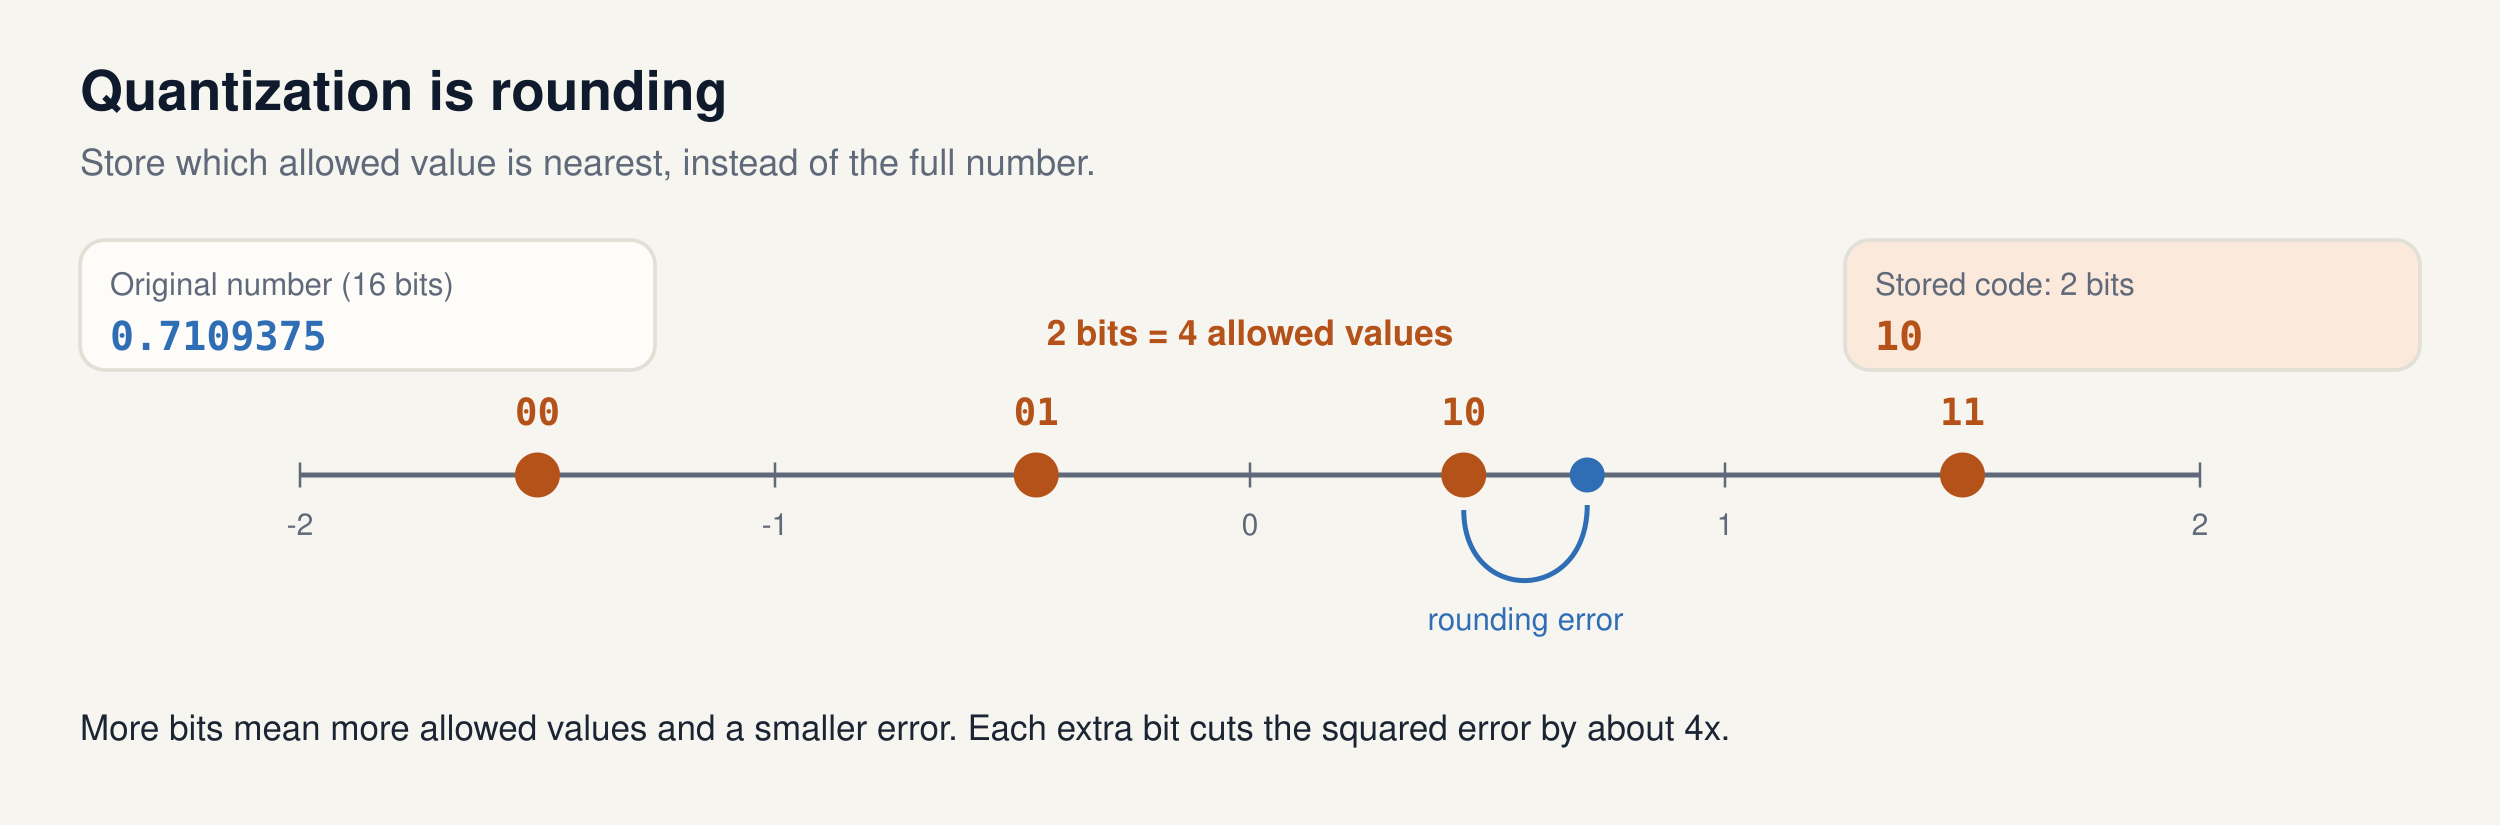
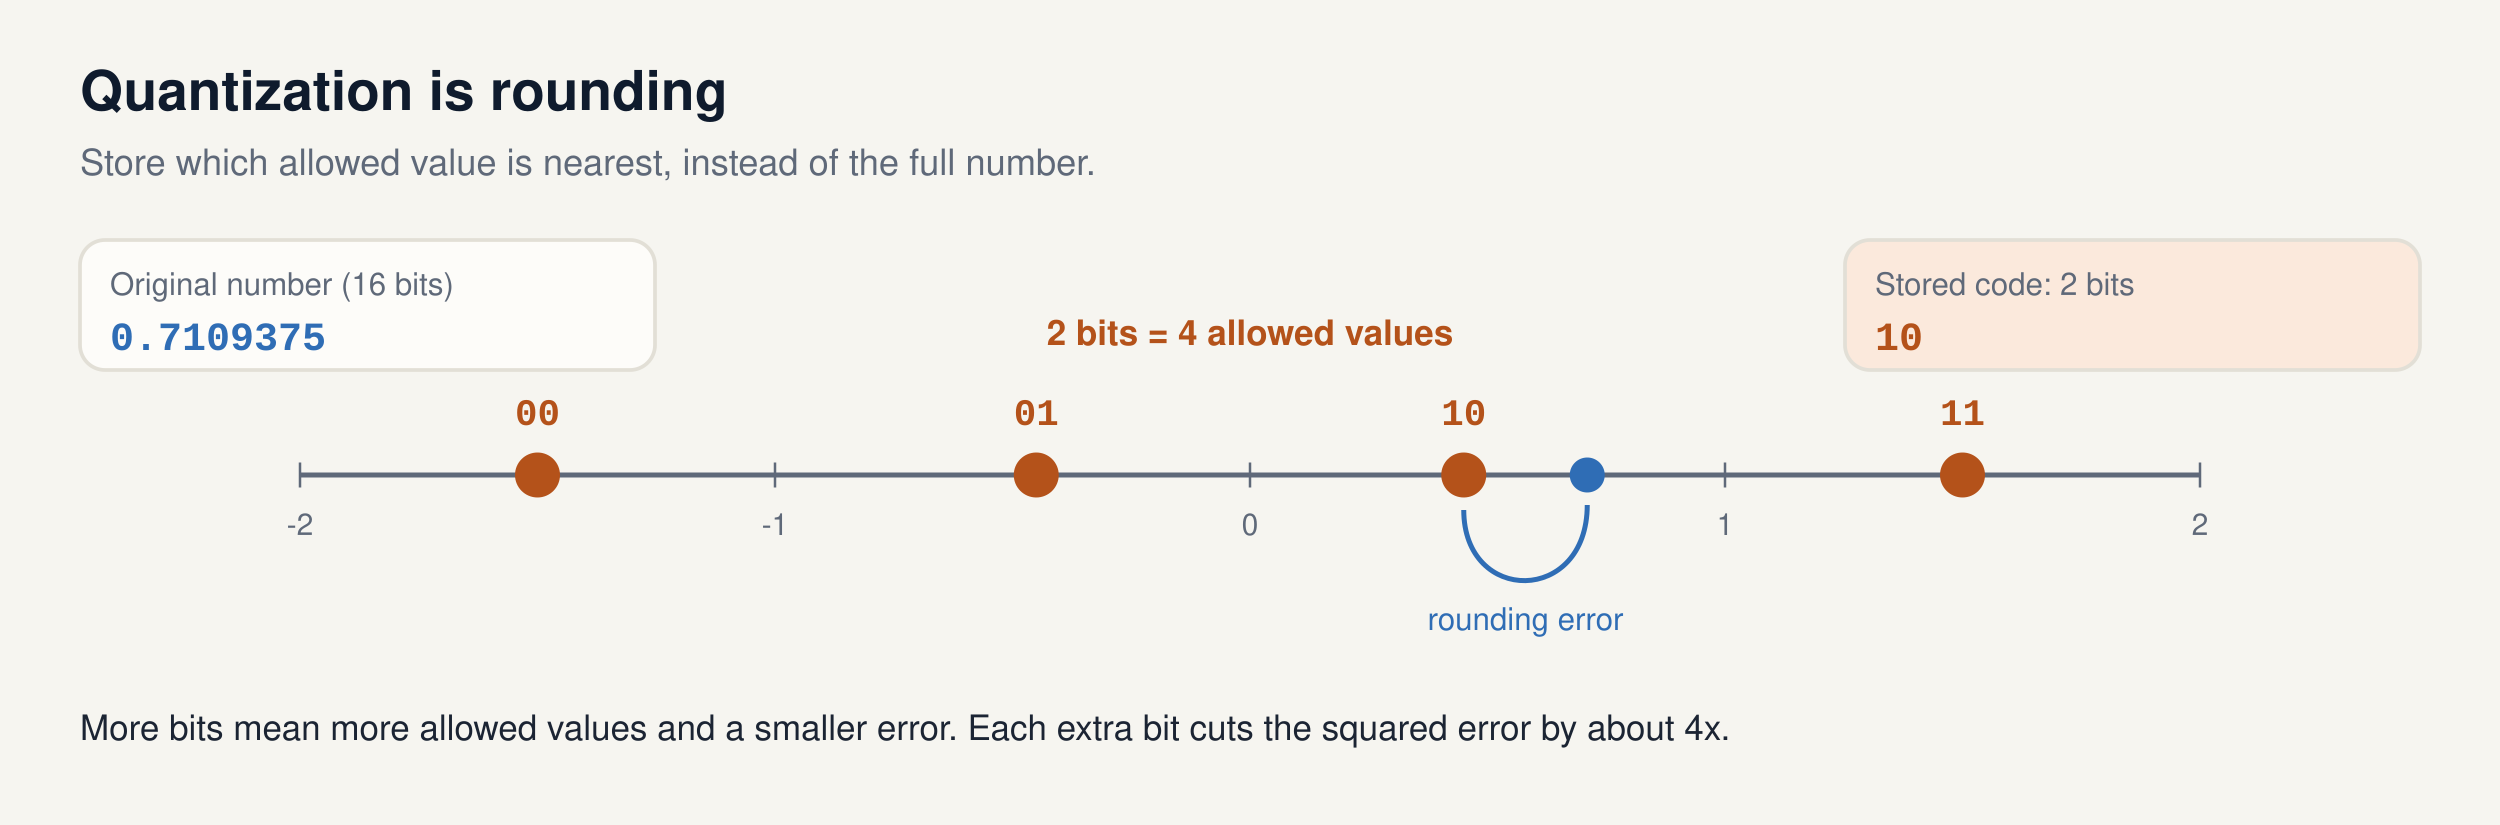
<svg xmlns="http://www.w3.org/2000/svg" viewBox="0 0 1000 330" width="1000" height="330" role="img" aria-label="Quantization is rounding">
  <defs>
    <marker id="arr" viewBox="0 0 10 10" refX="8" refY="5" markerWidth="7" markerHeight="7" orient="auto-start-reverse">
      <path d="M0,0 L10,5 L0,10 z" fill="context-stroke" />
    </marker>
  </defs>
  <rect x="0.0" y="0.0" width="1000.0" height="330.0" rx="0" fill="#F6F5F0" />
  <text x="32.0" y="44.0" font-family="IBM Plex Sans, Segoe UI, Helvetica, Arial, sans-serif" font-size="22" font-weight="600" fill="#0F1B2D" text-anchor="start">Quantization is rounding</text>
  <text x="32.0" y="70.0" font-family="IBM Plex Sans, Segoe UI, Helvetica, Arial, sans-serif" font-size="14.5" font-weight="400" fill="#5F6979" text-anchor="start">Store which allowed value is nearest, instead of the full number.</text>
  <line x1="120.0" y1="190.0" x2="880.0" y2="190.0" stroke="#5F6979" stroke-width="2" />
  <line x1="120.0" y1="185.0" x2="120.0" y2="195.0" stroke="#5F6979" stroke-width="1" />
  <text x="120.0" y="214.0" font-family="IBM Plex Sans, Segoe UI, Helvetica, Arial, sans-serif" font-size="12" font-weight="400" fill="#5F6979" text-anchor="middle">-2</text>
  <line x1="310.0" y1="185.0" x2="310.0" y2="195.0" stroke="#5F6979" stroke-width="1" />
  <text x="310.0" y="214.0" font-family="IBM Plex Sans, Segoe UI, Helvetica, Arial, sans-serif" font-size="12" font-weight="400" fill="#5F6979" text-anchor="middle">-1</text>
  <line x1="500.0" y1="185.0" x2="500.0" y2="195.0" stroke="#5F6979" stroke-width="1" />
  <text x="500.0" y="214.0" font-family="IBM Plex Sans, Segoe UI, Helvetica, Arial, sans-serif" font-size="12" font-weight="400" fill="#5F6979" text-anchor="middle">0</text>
  <line x1="690.0" y1="185.0" x2="690.0" y2="195.0" stroke="#5F6979" stroke-width="1" />
  <text x="690.0" y="214.0" font-family="IBM Plex Sans, Segoe UI, Helvetica, Arial, sans-serif" font-size="12" font-weight="400" fill="#5F6979" text-anchor="middle">1</text>
  <line x1="880.0" y1="185.0" x2="880.0" y2="195.0" stroke="#5F6979" stroke-width="1" />
  <text x="880.0" y="214.0" font-family="IBM Plex Sans, Segoe UI, Helvetica, Arial, sans-serif" font-size="12" font-weight="400" fill="#5F6979" text-anchor="middle">2</text>
  <circle cx="215.0" cy="190.0" r="9" fill="#B4521A" />
-   <text x="215.0" y="170.0" font-family="JetBrains Mono, Consolas, Menlo, monospace" font-size="15" font-weight="700" fill="#B4521A" text-anchor="middle">00</text>
+   <text x="215.0" y="170.0" font-family="Consolas, Courier New, Menlo, monospace" font-size="15" font-weight="700" fill="#B4521A" text-anchor="middle">00</text>
  <circle cx="414.5" cy="190.0" r="9" fill="#B4521A" />
-   <text x="414.5" y="170.0" font-family="JetBrains Mono, Consolas, Menlo, monospace" font-size="15" font-weight="700" fill="#B4521A" text-anchor="middle">01</text>
+   <text x="414.5" y="170.0" font-family="Consolas, Courier New, Menlo, monospace" font-size="15" font-weight="700" fill="#B4521A" text-anchor="middle">01</text>
  <circle cx="585.5" cy="190.0" r="9" fill="#B4521A" />
-   <text x="585.5" y="170.0" font-family="JetBrains Mono, Consolas, Menlo, monospace" font-size="15" font-weight="700" fill="#B4521A" text-anchor="middle">10</text>
+   <text x="585.5" y="170.0" font-family="Consolas, Courier New, Menlo, monospace" font-size="15" font-weight="700" fill="#B4521A" text-anchor="middle">10</text>
  <circle cx="785.0" cy="190.0" r="9" fill="#B4521A" />
-   <text x="785.0" y="170.0" font-family="JetBrains Mono, Consolas, Menlo, monospace" font-size="15" font-weight="700" fill="#B4521A" text-anchor="middle">11</text>
+   <text x="785.0" y="170.0" font-family="Consolas, Courier New, Menlo, monospace" font-size="15" font-weight="700" fill="#B4521A" text-anchor="middle">11</text>
  <text x="500.0" y="138.0" font-family="IBM Plex Sans, Segoe UI, Helvetica, Arial, sans-serif" font-size="14" font-weight="600" fill="#B4521A" text-anchor="middle">2 bits = 4 allowed values</text>
  <circle cx="634.9" cy="190.0" r="7" fill="#2F6DB5" />
  <path d="M634.9,202 C634.9,242 585.5,242 585.5,204" stroke="#2F6DB5" fill="none" stroke-width="2" />
  <text x="610.2" y="252.0" font-family="IBM Plex Sans, Segoe UI, Helvetica, Arial, sans-serif" font-size="12.5" font-weight="400" fill="#2F6DB5" text-anchor="middle">rounding error</text>
  <rect x="32.0" y="96.0" width="230.0" height="52.0" rx="10" fill="#FDFCF9" stroke="#E2DFD6" stroke-width="1.5" />
  <text x="44.0" y="118.0" font-family="IBM Plex Sans, Segoe UI, Helvetica, Arial, sans-serif" font-size="12.5" font-weight="400" fill="#5F6979" text-anchor="start">Original number (16 bits)</text>
-   <text x="44.0" y="140.0" font-family="JetBrains Mono, Consolas, Menlo, monospace" font-size="16" font-weight="600" fill="#2F6DB5" text-anchor="start">0.7109375</text>
+   <text x="44.0" y="140.0" font-family="Consolas, Courier New, Menlo, monospace" font-size="16" font-weight="600" fill="#2F6DB5" text-anchor="start">0.7109375</text>
  <rect x="738.0" y="96.0" width="230.0" height="52.0" rx="10" fill="#FBE9DC" stroke="#E2DFD6" stroke-width="1.5" />
  <text x="750.0" y="118.0" font-family="IBM Plex Sans, Segoe UI, Helvetica, Arial, sans-serif" font-size="12.5" font-weight="400" fill="#5F6979" text-anchor="start">Stored code: 2 bits</text>
-   <text x="750.0" y="140.0" font-family="JetBrains Mono, Consolas, Menlo, monospace" font-size="16" font-weight="700" fill="#B4521A" text-anchor="start">10</text>
+   <text x="750.0" y="140.0" font-family="Consolas, Courier New, Menlo, monospace" font-size="16" font-weight="700" fill="#B4521A" text-anchor="start">10</text>
  <text x="32.0" y="296.0" font-family="IBM Plex Sans, Segoe UI, Helvetica, Arial, sans-serif" font-size="14" font-weight="400" fill="#1B2433" text-anchor="start">More bits mean more allowed values and a smaller error. Each extra bit cuts the squared error by about 4x.</text>
</svg>
